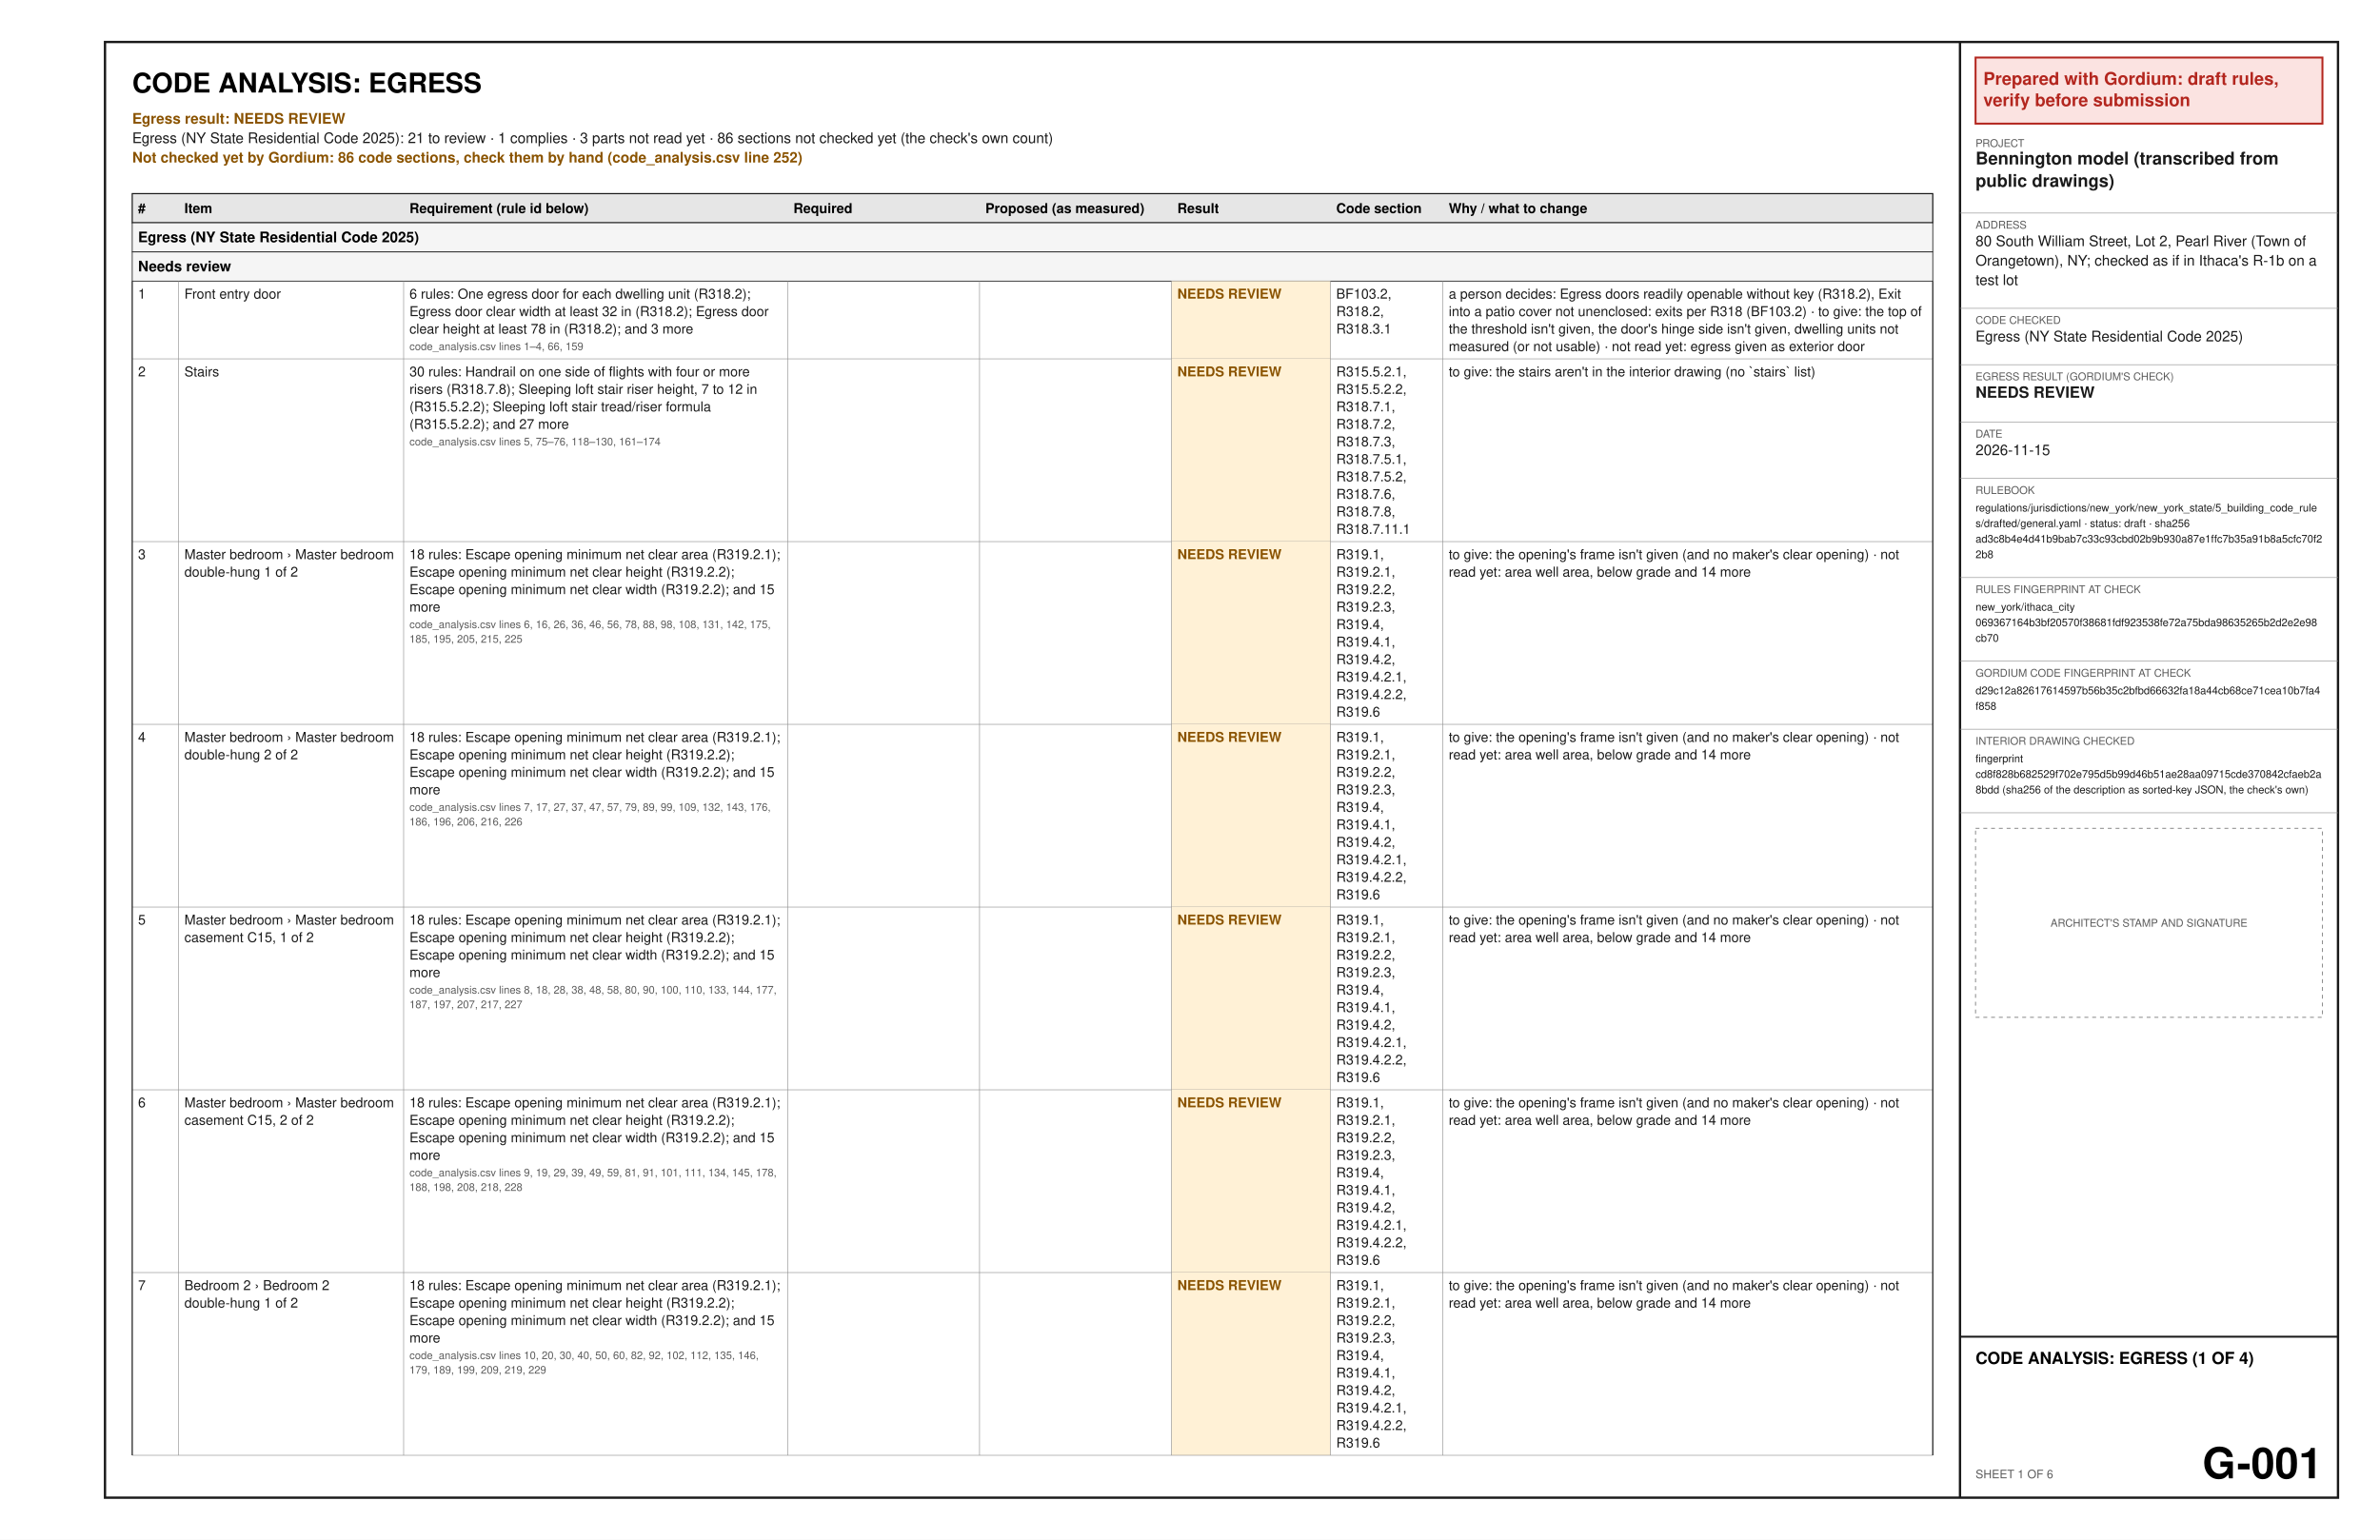
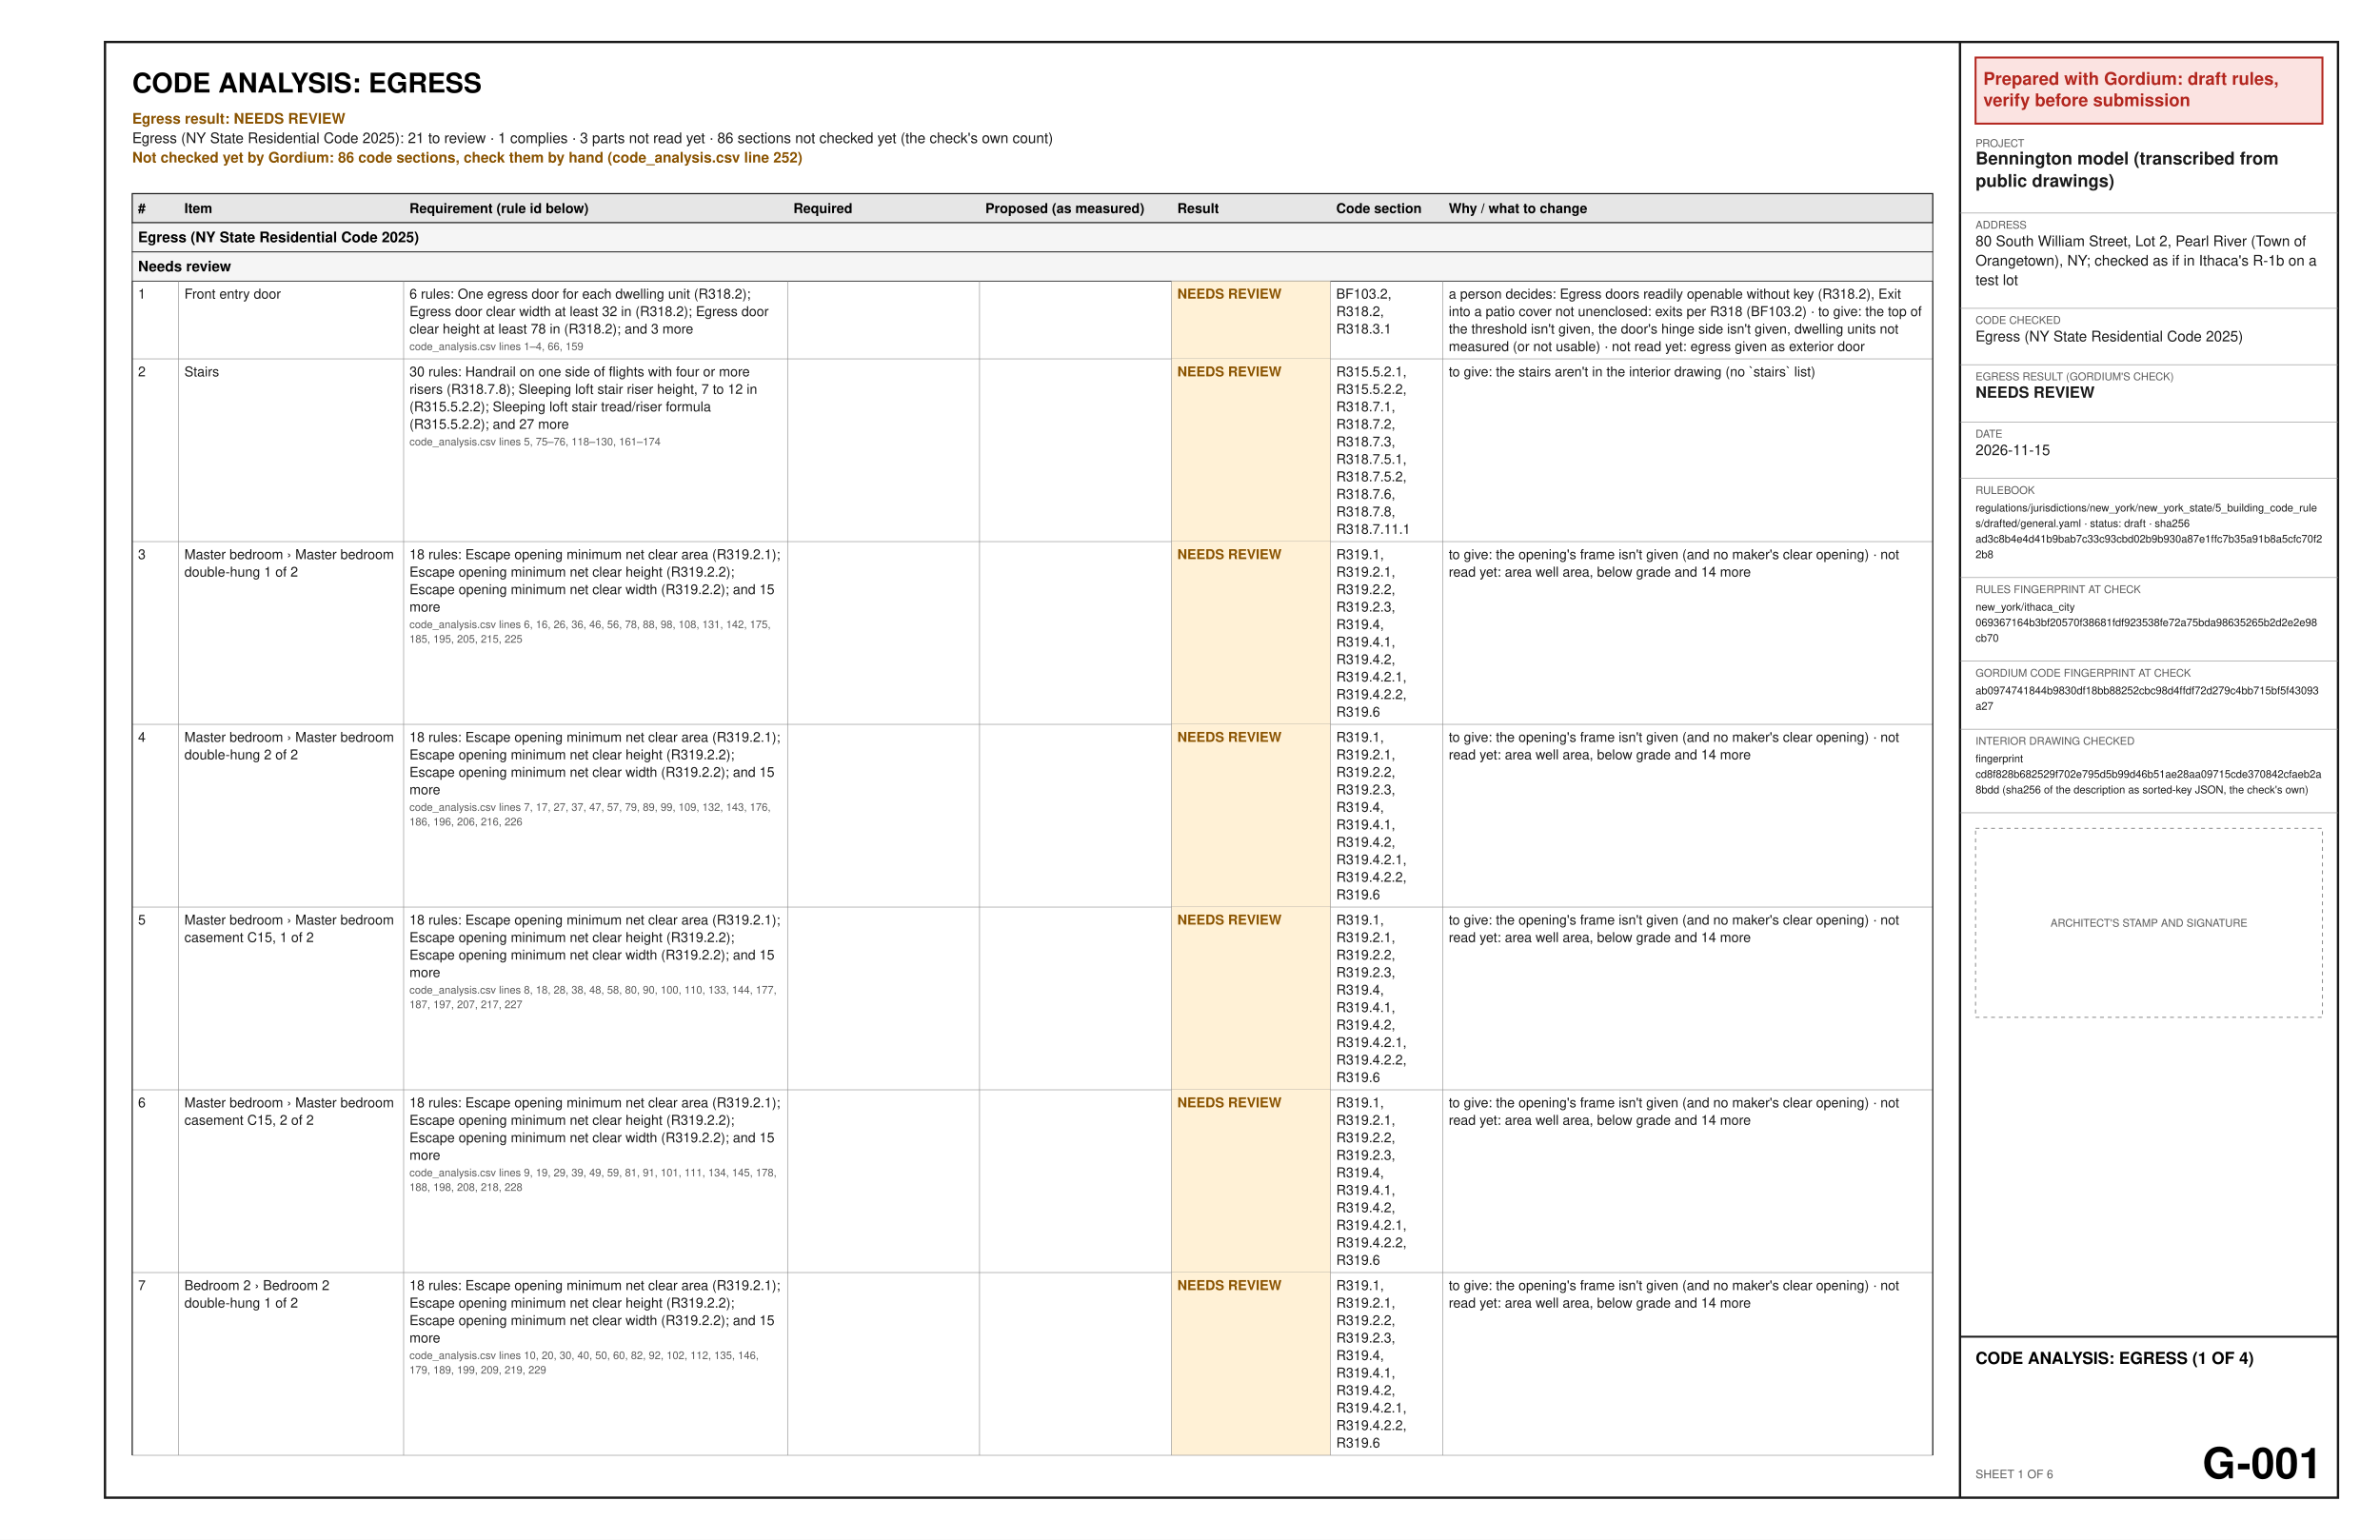
<svg xmlns="http://www.w3.org/2000/svg" width="17in" height="11in" viewBox="0 0 1224 792" font-family="Helvetica, Arial, sans-serif">
  <rect x="0" y="0" width="1224" height="792" fill="#ffffff" />
  <text x="68" y="47.6" font-size="14" font-weight="bold" text-anchor="start" fill="#000000" xml:space="preserve">CODE ANALYSIS: EGRESS</text>
  <text x="68" y="63.6" font-size="7.5" font-weight="bold" text-anchor="start" fill="#8a5300" xml:space="preserve">Egress result: NEEDS REVIEW</text>
  <text x="68" y="73.6" font-size="7.5" text-anchor="start" fill="#1a1a1a" xml:space="preserve">Egress (NY State Residential Code 2025): 21 to review · 1 complies · 3 parts not read yet · 86 sections not checked yet (the check's own count)</text>
  <text x="68" y="83.6" font-size="7.5" font-weight="bold" text-anchor="start" fill="#8a5300" xml:space="preserve">Not checked yet by Gordium: 86 code sections, check them by hand (code_analysis.csv line 252)</text>
  <polygon points="68,99.6 994,99.6 994,114.6 68,114.6" fill="#e6e6e6" stroke="#1a1a1a" stroke-width="0.6" />
  <text x="71" y="109.6" font-size="7" font-weight="bold" text-anchor="start" fill="#000000" xml:space="preserve">#</text>
  <text x="94.83" y="109.6" font-size="7" font-weight="bold" text-anchor="start" fill="#000000" xml:space="preserve">Item</text>
  <text x="210.58" y="109.6" font-size="7" font-weight="bold" text-anchor="start" fill="#000000" xml:space="preserve">Requirement (rule id below)</text>
  <text x="408.04" y="109.6" font-size="7" font-weight="bold" text-anchor="start" fill="#000000" xml:space="preserve">Required</text>
  <text x="506.76" y="109.6" font-size="7" font-weight="bold" text-anchor="start" fill="#000000" xml:space="preserve">Proposed (as measured)</text>
  <text x="605.49" y="109.6" font-size="7" font-weight="bold" text-anchor="start" fill="#000000" xml:space="preserve">Result</text>
  <text x="687.2" y="109.6" font-size="7" font-weight="bold" text-anchor="start" fill="#000000" xml:space="preserve">Code section</text>
  <text x="745.07" y="109.6" font-size="7" font-weight="bold" text-anchor="start" fill="#000000" xml:space="preserve">Why / what to change</text>
  <polygon points="68,114.6 994,114.6 994,129.6 68,129.6" fill="#f5f5f5" stroke="#1a1a1a" stroke-width="0.4" />
  <text x="71" y="124.6" font-size="7.5" font-weight="bold" text-anchor="start" fill="#000000" xml:space="preserve">Egress (NY State Residential Code 2025)</text>
  <polygon points="68,129.6 994,129.6 994,144.6 68,144.6" fill="#f5f5f5" stroke="#1a1a1a" stroke-width="0.4" />
  <text x="71" y="139.6" font-size="7.5" font-weight="bold" text-anchor="start" fill="#000000" xml:space="preserve">Needs review</text>
  <text x="71" y="153.6" font-size="7" text-anchor="start" fill="#1a1a1a" xml:space="preserve">1</text>
  <text x="94.83" y="153.6" font-size="7" text-anchor="start" fill="#1a1a1a" xml:space="preserve">Front entry door</text>
  <text x="210.58" y="153.6" font-size="7" text-anchor="start" fill="#1a1a1a" xml:space="preserve">6 rules: One egress door for each dwelling unit (R318.2);</text>
  <text x="210.58" y="162.6" font-size="7" text-anchor="start" fill="#1a1a1a" xml:space="preserve">Egress door clear width at least 32 in (R318.2); Egress door</text>
  <text x="210.58" y="171.6" font-size="7" text-anchor="start" fill="#1a1a1a" xml:space="preserve">clear height at least 78 in (R318.2); and 3 more</text>
  <text x="210.58" y="180.1" font-size="5.5" text-anchor="start" fill="#5a5a5a" xml:space="preserve">code_analysis.csv lines 1–4, 66, 159</text>
  <text x="408.04" y="153.6" font-size="7" text-anchor="start" fill="#1a1a1a" xml:space="preserve" />
  <text x="506.76" y="153.6" font-size="7" text-anchor="start" fill="#1a1a1a" xml:space="preserve" />
  <polygon points="602.49,144.6 684.2,144.6 684.2,184.6 602.49,184.6" fill="#fff1d6" />
  <text x="605.49" y="153.6" font-size="7" font-weight="bold" text-anchor="start" fill="#8a5300" xml:space="preserve">NEEDS REVIEW</text>
  <text x="687.2" y="153.6" font-size="7" text-anchor="start" fill="#1a1a1a" xml:space="preserve">BF103.2,</text>
  <text x="687.2" y="162.6" font-size="7" text-anchor="start" fill="#1a1a1a" xml:space="preserve">R318.2,</text>
  <text x="687.2" y="171.6" font-size="7" text-anchor="start" fill="#1a1a1a" xml:space="preserve">R318.3.1</text>
  <text x="745.07" y="153.6" font-size="7" text-anchor="start" fill="#1a1a1a" xml:space="preserve">a person decides: Egress doors readily openable without key (R318.2), Exit</text>
  <text x="745.07" y="162.6" font-size="7" text-anchor="start" fill="#1a1a1a" xml:space="preserve">into a patio cover not unenclosed: exits per R318 (BF103.2) · to give: the top of</text>
  <text x="745.07" y="171.6" font-size="7" text-anchor="start" fill="#1a1a1a" xml:space="preserve">the threshold isn't given, the door's hinge side isn't given, dwelling units not</text>
  <text x="745.07" y="180.6" font-size="7" text-anchor="start" fill="#1a1a1a" xml:space="preserve">measured (or not usable) · not read yet: egress given as exterior door</text>
  <line x1="68" y1="184.6" x2="994" y2="184.6" stroke="#8c8c8c" stroke-width="0.3" />
  <line x1="91.83" y1="144.6" x2="91.83" y2="184.6" stroke="#8c8c8c" stroke-width="0.3" />
  <line x1="207.58" y1="144.6" x2="207.58" y2="184.6" stroke="#8c8c8c" stroke-width="0.3" />
  <line x1="405.04" y1="144.6" x2="405.04" y2="184.6" stroke="#8c8c8c" stroke-width="0.3" />
  <line x1="503.76" y1="144.6" x2="503.76" y2="184.6" stroke="#8c8c8c" stroke-width="0.3" />
  <line x1="602.49" y1="144.6" x2="602.49" y2="184.6" stroke="#8c8c8c" stroke-width="0.3" />
  <line x1="684.2" y1="144.6" x2="684.2" y2="184.6" stroke="#8c8c8c" stroke-width="0.3" />
  <line x1="742.07" y1="144.6" x2="742.07" y2="184.6" stroke="#8c8c8c" stroke-width="0.3" />
  <line x1="68" y1="144.6" x2="68" y2="184.6" stroke="#1a1a1a" stroke-width="0.6" />
  <line x1="994" y1="144.6" x2="994" y2="184.6" stroke="#1a1a1a" stroke-width="0.6" />
  <text x="71" y="193.6" font-size="7" text-anchor="start" fill="#1a1a1a" xml:space="preserve">2</text>
  <text x="94.83" y="193.6" font-size="7" text-anchor="start" fill="#1a1a1a" xml:space="preserve">Stairs</text>
  <text x="210.58" y="193.6" font-size="7" text-anchor="start" fill="#1a1a1a" xml:space="preserve">30 rules: Handrail on one side of flights with four or more</text>
  <text x="210.58" y="202.6" font-size="7" text-anchor="start" fill="#1a1a1a" xml:space="preserve">risers (R318.7.8); Sleeping loft stair riser height, 7 to 12 in</text>
  <text x="210.58" y="211.6" font-size="7" text-anchor="start" fill="#1a1a1a" xml:space="preserve">(R315.5.2.2); Sleeping loft stair tread/riser formula</text>
  <text x="210.58" y="220.6" font-size="7" text-anchor="start" fill="#1a1a1a" xml:space="preserve">(R315.5.2.2); and 27 more</text>
  <text x="210.58" y="229.1" font-size="5.5" text-anchor="start" fill="#5a5a5a" xml:space="preserve">code_analysis.csv lines 5, 75–76, 118–130, 161–174</text>
  <text x="408.04" y="193.6" font-size="7" text-anchor="start" fill="#1a1a1a" xml:space="preserve" />
  <text x="506.76" y="193.6" font-size="7" text-anchor="start" fill="#1a1a1a" xml:space="preserve" />
  <polygon points="602.49,184.6 684.2,184.6 684.2,278.6 602.49,278.6" fill="#fff1d6" />
  <text x="605.49" y="193.6" font-size="7" font-weight="bold" text-anchor="start" fill="#8a5300" xml:space="preserve">NEEDS REVIEW</text>
  <text x="687.2" y="193.6" font-size="7" text-anchor="start" fill="#1a1a1a" xml:space="preserve">R315.5.2.1,</text>
  <text x="687.2" y="202.6" font-size="7" text-anchor="start" fill="#1a1a1a" xml:space="preserve">R315.5.2.2,</text>
  <text x="687.2" y="211.6" font-size="7" text-anchor="start" fill="#1a1a1a" xml:space="preserve">R318.7.1,</text>
  <text x="687.2" y="220.6" font-size="7" text-anchor="start" fill="#1a1a1a" xml:space="preserve">R318.7.2,</text>
  <text x="687.2" y="229.6" font-size="7" text-anchor="start" fill="#1a1a1a" xml:space="preserve">R318.7.3,</text>
  <text x="687.2" y="238.6" font-size="7" text-anchor="start" fill="#1a1a1a" xml:space="preserve">R318.7.5.1,</text>
  <text x="687.2" y="247.6" font-size="7" text-anchor="start" fill="#1a1a1a" xml:space="preserve">R318.7.5.2,</text>
  <text x="687.2" y="256.6" font-size="7" text-anchor="start" fill="#1a1a1a" xml:space="preserve">R318.7.6,</text>
  <text x="687.2" y="265.6" font-size="7" text-anchor="start" fill="#1a1a1a" xml:space="preserve">R318.7.8,</text>
  <text x="687.2" y="274.6" font-size="7" text-anchor="start" fill="#1a1a1a" xml:space="preserve">R318.7.11.1</text>
  <text x="745.07" y="193.6" font-size="7" text-anchor="start" fill="#1a1a1a" xml:space="preserve">to give: the stairs aren't in the interior drawing (no `stairs` list)</text>
  <line x1="68" y1="278.6" x2="994" y2="278.6" stroke="#8c8c8c" stroke-width="0.3" />
  <line x1="91.83" y1="184.6" x2="91.83" y2="278.6" stroke="#8c8c8c" stroke-width="0.3" />
  <line x1="207.58" y1="184.6" x2="207.58" y2="278.6" stroke="#8c8c8c" stroke-width="0.3" />
  <line x1="405.04" y1="184.6" x2="405.04" y2="278.6" stroke="#8c8c8c" stroke-width="0.3" />
  <line x1="503.76" y1="184.6" x2="503.76" y2="278.6" stroke="#8c8c8c" stroke-width="0.3" />
  <line x1="602.49" y1="184.6" x2="602.49" y2="278.6" stroke="#8c8c8c" stroke-width="0.3" />
  <line x1="684.2" y1="184.6" x2="684.2" y2="278.6" stroke="#8c8c8c" stroke-width="0.3" />
  <line x1="742.07" y1="184.6" x2="742.07" y2="278.6" stroke="#8c8c8c" stroke-width="0.3" />
  <line x1="68" y1="184.6" x2="68" y2="278.6" stroke="#1a1a1a" stroke-width="0.6" />
  <line x1="994" y1="184.6" x2="994" y2="278.6" stroke="#1a1a1a" stroke-width="0.6" />
  <text x="71" y="287.6" font-size="7" text-anchor="start" fill="#1a1a1a" xml:space="preserve">3</text>
  <text x="94.83" y="287.6" font-size="7" text-anchor="start" fill="#1a1a1a" xml:space="preserve">Master bedroom › Master bedroom</text>
  <text x="94.83" y="296.6" font-size="7" text-anchor="start" fill="#1a1a1a" xml:space="preserve">double-hung 1 of 2</text>
  <text x="210.58" y="287.6" font-size="7" text-anchor="start" fill="#1a1a1a" xml:space="preserve">18 rules: Escape opening minimum net clear area (R319.2.1);</text>
  <text x="210.58" y="296.6" font-size="7" text-anchor="start" fill="#1a1a1a" xml:space="preserve">Escape opening minimum net clear height (R319.2.2);</text>
  <text x="210.58" y="305.6" font-size="7" text-anchor="start" fill="#1a1a1a" xml:space="preserve">Escape opening minimum net clear width (R319.2.2); and 15</text>
  <text x="210.58" y="314.6" font-size="7" text-anchor="start" fill="#1a1a1a" xml:space="preserve">more</text>
  <text x="210.58" y="323.1" font-size="5.5" text-anchor="start" fill="#5a5a5a" xml:space="preserve">code_analysis.csv lines 6, 16, 26, 36, 46, 56, 78, 88, 98, 108, 131, 142, 175,</text>
  <text x="210.58" y="330.6" font-size="5.5" text-anchor="start" fill="#5a5a5a" xml:space="preserve">185, 195, 205, 215, 225</text>
  <text x="408.04" y="287.6" font-size="7" text-anchor="start" fill="#1a1a1a" xml:space="preserve" />
  <text x="506.76" y="287.6" font-size="7" text-anchor="start" fill="#1a1a1a" xml:space="preserve" />
  <polygon points="602.49,278.6 684.2,278.6 684.2,372.6 602.49,372.6" fill="#fff1d6" />
  <text x="605.49" y="287.6" font-size="7" font-weight="bold" text-anchor="start" fill="#8a5300" xml:space="preserve">NEEDS REVIEW</text>
  <text x="687.2" y="287.6" font-size="7" text-anchor="start" fill="#1a1a1a" xml:space="preserve">R319.1,</text>
  <text x="687.2" y="296.6" font-size="7" text-anchor="start" fill="#1a1a1a" xml:space="preserve">R319.2.1,</text>
  <text x="687.2" y="305.6" font-size="7" text-anchor="start" fill="#1a1a1a" xml:space="preserve">R319.2.2,</text>
  <text x="687.2" y="314.6" font-size="7" text-anchor="start" fill="#1a1a1a" xml:space="preserve">R319.2.3,</text>
  <text x="687.2" y="323.6" font-size="7" text-anchor="start" fill="#1a1a1a" xml:space="preserve">R319.4,</text>
  <text x="687.2" y="332.6" font-size="7" text-anchor="start" fill="#1a1a1a" xml:space="preserve">R319.4.1,</text>
  <text x="687.2" y="341.6" font-size="7" text-anchor="start" fill="#1a1a1a" xml:space="preserve">R319.4.2,</text>
  <text x="687.2" y="350.6" font-size="7" text-anchor="start" fill="#1a1a1a" xml:space="preserve">R319.4.2.1,</text>
  <text x="687.2" y="359.6" font-size="7" text-anchor="start" fill="#1a1a1a" xml:space="preserve">R319.4.2.2,</text>
  <text x="687.2" y="368.6" font-size="7" text-anchor="start" fill="#1a1a1a" xml:space="preserve">R319.6</text>
  <text x="745.07" y="287.6" font-size="7" text-anchor="start" fill="#1a1a1a" xml:space="preserve">to give: the opening's frame isn't given (and no maker's clear opening) · not</text>
  <text x="745.07" y="296.6" font-size="7" text-anchor="start" fill="#1a1a1a" xml:space="preserve">read yet: area well area, below grade and 14 more</text>
  <line x1="68" y1="372.6" x2="994" y2="372.6" stroke="#8c8c8c" stroke-width="0.3" />
  <line x1="91.83" y1="278.6" x2="91.83" y2="372.6" stroke="#8c8c8c" stroke-width="0.3" />
  <line x1="207.58" y1="278.6" x2="207.58" y2="372.6" stroke="#8c8c8c" stroke-width="0.3" />
  <line x1="405.04" y1="278.6" x2="405.04" y2="372.6" stroke="#8c8c8c" stroke-width="0.3" />
  <line x1="503.76" y1="278.6" x2="503.76" y2="372.6" stroke="#8c8c8c" stroke-width="0.3" />
  <line x1="602.49" y1="278.6" x2="602.49" y2="372.6" stroke="#8c8c8c" stroke-width="0.3" />
  <line x1="684.2" y1="278.6" x2="684.2" y2="372.6" stroke="#8c8c8c" stroke-width="0.3" />
  <line x1="742.07" y1="278.6" x2="742.07" y2="372.6" stroke="#8c8c8c" stroke-width="0.3" />
  <line x1="68" y1="278.6" x2="68" y2="372.6" stroke="#1a1a1a" stroke-width="0.6" />
  <line x1="994" y1="278.6" x2="994" y2="372.6" stroke="#1a1a1a" stroke-width="0.6" />
  <text x="71" y="381.6" font-size="7" text-anchor="start" fill="#1a1a1a" xml:space="preserve">4</text>
  <text x="94.83" y="381.6" font-size="7" text-anchor="start" fill="#1a1a1a" xml:space="preserve">Master bedroom › Master bedroom</text>
  <text x="94.83" y="390.6" font-size="7" text-anchor="start" fill="#1a1a1a" xml:space="preserve">double-hung 2 of 2</text>
  <text x="210.58" y="381.6" font-size="7" text-anchor="start" fill="#1a1a1a" xml:space="preserve">18 rules: Escape opening minimum net clear area (R319.2.1);</text>
  <text x="210.58" y="390.6" font-size="7" text-anchor="start" fill="#1a1a1a" xml:space="preserve">Escape opening minimum net clear height (R319.2.2);</text>
  <text x="210.58" y="399.6" font-size="7" text-anchor="start" fill="#1a1a1a" xml:space="preserve">Escape opening minimum net clear width (R319.2.2); and 15</text>
  <text x="210.58" y="408.6" font-size="7" text-anchor="start" fill="#1a1a1a" xml:space="preserve">more</text>
  <text x="210.58" y="417.1" font-size="5.5" text-anchor="start" fill="#5a5a5a" xml:space="preserve">code_analysis.csv lines 7, 17, 27, 37, 47, 57, 79, 89, 99, 109, 132, 143, 176,</text>
  <text x="210.58" y="424.6" font-size="5.5" text-anchor="start" fill="#5a5a5a" xml:space="preserve">186, 196, 206, 216, 226</text>
  <text x="408.04" y="381.6" font-size="7" text-anchor="start" fill="#1a1a1a" xml:space="preserve" />
  <text x="506.76" y="381.6" font-size="7" text-anchor="start" fill="#1a1a1a" xml:space="preserve" />
  <polygon points="602.49,372.6 684.2,372.6 684.2,466.6 602.49,466.6" fill="#fff1d6" />
  <text x="605.49" y="381.6" font-size="7" font-weight="bold" text-anchor="start" fill="#8a5300" xml:space="preserve">NEEDS REVIEW</text>
  <text x="687.2" y="381.6" font-size="7" text-anchor="start" fill="#1a1a1a" xml:space="preserve">R319.1,</text>
  <text x="687.2" y="390.6" font-size="7" text-anchor="start" fill="#1a1a1a" xml:space="preserve">R319.2.1,</text>
  <text x="687.2" y="399.6" font-size="7" text-anchor="start" fill="#1a1a1a" xml:space="preserve">R319.2.2,</text>
  <text x="687.2" y="408.6" font-size="7" text-anchor="start" fill="#1a1a1a" xml:space="preserve">R319.2.3,</text>
  <text x="687.2" y="417.6" font-size="7" text-anchor="start" fill="#1a1a1a" xml:space="preserve">R319.4,</text>
  <text x="687.2" y="426.6" font-size="7" text-anchor="start" fill="#1a1a1a" xml:space="preserve">R319.4.1,</text>
  <text x="687.2" y="435.6" font-size="7" text-anchor="start" fill="#1a1a1a" xml:space="preserve">R319.4.2,</text>
  <text x="687.2" y="444.6" font-size="7" text-anchor="start" fill="#1a1a1a" xml:space="preserve">R319.4.2.1,</text>
  <text x="687.2" y="453.6" font-size="7" text-anchor="start" fill="#1a1a1a" xml:space="preserve">R319.4.2.2,</text>
  <text x="687.2" y="462.6" font-size="7" text-anchor="start" fill="#1a1a1a" xml:space="preserve">R319.6</text>
  <text x="745.07" y="381.6" font-size="7" text-anchor="start" fill="#1a1a1a" xml:space="preserve">to give: the opening's frame isn't given (and no maker's clear opening) · not</text>
  <text x="745.07" y="390.6" font-size="7" text-anchor="start" fill="#1a1a1a" xml:space="preserve">read yet: area well area, below grade and 14 more</text>
  <line x1="68" y1="466.6" x2="994" y2="466.6" stroke="#8c8c8c" stroke-width="0.3" />
  <line x1="91.83" y1="372.6" x2="91.83" y2="466.6" stroke="#8c8c8c" stroke-width="0.3" />
  <line x1="207.58" y1="372.6" x2="207.58" y2="466.6" stroke="#8c8c8c" stroke-width="0.3" />
  <line x1="405.04" y1="372.6" x2="405.04" y2="466.6" stroke="#8c8c8c" stroke-width="0.3" />
  <line x1="503.76" y1="372.6" x2="503.76" y2="466.6" stroke="#8c8c8c" stroke-width="0.3" />
  <line x1="602.49" y1="372.6" x2="602.49" y2="466.6" stroke="#8c8c8c" stroke-width="0.3" />
  <line x1="684.2" y1="372.6" x2="684.2" y2="466.6" stroke="#8c8c8c" stroke-width="0.3" />
  <line x1="742.07" y1="372.6" x2="742.07" y2="466.6" stroke="#8c8c8c" stroke-width="0.3" />
  <line x1="68" y1="372.6" x2="68" y2="466.6" stroke="#1a1a1a" stroke-width="0.6" />
  <line x1="994" y1="372.6" x2="994" y2="466.6" stroke="#1a1a1a" stroke-width="0.6" />
  <text x="71" y="475.6" font-size="7" text-anchor="start" fill="#1a1a1a" xml:space="preserve">5</text>
  <text x="94.83" y="475.6" font-size="7" text-anchor="start" fill="#1a1a1a" xml:space="preserve">Master bedroom › Master bedroom</text>
  <text x="94.83" y="484.6" font-size="7" text-anchor="start" fill="#1a1a1a" xml:space="preserve">casement C15, 1 of 2</text>
  <text x="210.58" y="475.6" font-size="7" text-anchor="start" fill="#1a1a1a" xml:space="preserve">18 rules: Escape opening minimum net clear area (R319.2.1);</text>
  <text x="210.58" y="484.6" font-size="7" text-anchor="start" fill="#1a1a1a" xml:space="preserve">Escape opening minimum net clear height (R319.2.2);</text>
  <text x="210.58" y="493.6" font-size="7" text-anchor="start" fill="#1a1a1a" xml:space="preserve">Escape opening minimum net clear width (R319.2.2); and 15</text>
  <text x="210.58" y="502.6" font-size="7" text-anchor="start" fill="#1a1a1a" xml:space="preserve">more</text>
  <text x="210.58" y="511.1" font-size="5.5" text-anchor="start" fill="#5a5a5a" xml:space="preserve">code_analysis.csv lines 8, 18, 28, 38, 48, 58, 80, 90, 100, 110, 133, 144, 177,</text>
  <text x="210.58" y="518.6" font-size="5.5" text-anchor="start" fill="#5a5a5a" xml:space="preserve">187, 197, 207, 217, 227</text>
  <text x="408.04" y="475.6" font-size="7" text-anchor="start" fill="#1a1a1a" xml:space="preserve" />
  <text x="506.76" y="475.6" font-size="7" text-anchor="start" fill="#1a1a1a" xml:space="preserve" />
  <polygon points="602.49,466.6 684.2,466.6 684.2,560.6 602.49,560.6" fill="#fff1d6" />
  <text x="605.49" y="475.6" font-size="7" font-weight="bold" text-anchor="start" fill="#8a5300" xml:space="preserve">NEEDS REVIEW</text>
  <text x="687.2" y="475.6" font-size="7" text-anchor="start" fill="#1a1a1a" xml:space="preserve">R319.1,</text>
  <text x="687.2" y="484.6" font-size="7" text-anchor="start" fill="#1a1a1a" xml:space="preserve">R319.2.1,</text>
  <text x="687.2" y="493.6" font-size="7" text-anchor="start" fill="#1a1a1a" xml:space="preserve">R319.2.2,</text>
  <text x="687.2" y="502.6" font-size="7" text-anchor="start" fill="#1a1a1a" xml:space="preserve">R319.2.3,</text>
  <text x="687.2" y="511.6" font-size="7" text-anchor="start" fill="#1a1a1a" xml:space="preserve">R319.4,</text>
  <text x="687.2" y="520.6" font-size="7" text-anchor="start" fill="#1a1a1a" xml:space="preserve">R319.4.1,</text>
  <text x="687.2" y="529.6" font-size="7" text-anchor="start" fill="#1a1a1a" xml:space="preserve">R319.4.2,</text>
  <text x="687.2" y="538.6" font-size="7" text-anchor="start" fill="#1a1a1a" xml:space="preserve">R319.4.2.1,</text>
  <text x="687.2" y="547.6" font-size="7" text-anchor="start" fill="#1a1a1a" xml:space="preserve">R319.4.2.2,</text>
  <text x="687.2" y="556.6" font-size="7" text-anchor="start" fill="#1a1a1a" xml:space="preserve">R319.6</text>
  <text x="745.07" y="475.6" font-size="7" text-anchor="start" fill="#1a1a1a" xml:space="preserve">to give: the opening's frame isn't given (and no maker's clear opening) · not</text>
  <text x="745.07" y="484.6" font-size="7" text-anchor="start" fill="#1a1a1a" xml:space="preserve">read yet: area well area, below grade and 14 more</text>
  <line x1="68" y1="560.6" x2="994" y2="560.6" stroke="#8c8c8c" stroke-width="0.3" />
  <line x1="91.83" y1="466.6" x2="91.83" y2="560.6" stroke="#8c8c8c" stroke-width="0.3" />
  <line x1="207.58" y1="466.6" x2="207.58" y2="560.6" stroke="#8c8c8c" stroke-width="0.3" />
  <line x1="405.04" y1="466.6" x2="405.04" y2="560.6" stroke="#8c8c8c" stroke-width="0.3" />
  <line x1="503.76" y1="466.6" x2="503.76" y2="560.6" stroke="#8c8c8c" stroke-width="0.3" />
  <line x1="602.49" y1="466.6" x2="602.49" y2="560.6" stroke="#8c8c8c" stroke-width="0.3" />
  <line x1="684.2" y1="466.6" x2="684.2" y2="560.6" stroke="#8c8c8c" stroke-width="0.3" />
  <line x1="742.07" y1="466.6" x2="742.07" y2="560.6" stroke="#8c8c8c" stroke-width="0.3" />
  <line x1="68" y1="466.6" x2="68" y2="560.6" stroke="#1a1a1a" stroke-width="0.6" />
  <line x1="994" y1="466.6" x2="994" y2="560.6" stroke="#1a1a1a" stroke-width="0.6" />
  <text x="71" y="569.6" font-size="7" text-anchor="start" fill="#1a1a1a" xml:space="preserve">6</text>
  <text x="94.83" y="569.6" font-size="7" text-anchor="start" fill="#1a1a1a" xml:space="preserve">Master bedroom › Master bedroom</text>
  <text x="94.83" y="578.6" font-size="7" text-anchor="start" fill="#1a1a1a" xml:space="preserve">casement C15, 2 of 2</text>
  <text x="210.58" y="569.6" font-size="7" text-anchor="start" fill="#1a1a1a" xml:space="preserve">18 rules: Escape opening minimum net clear area (R319.2.1);</text>
  <text x="210.58" y="578.6" font-size="7" text-anchor="start" fill="#1a1a1a" xml:space="preserve">Escape opening minimum net clear height (R319.2.2);</text>
  <text x="210.58" y="587.6" font-size="7" text-anchor="start" fill="#1a1a1a" xml:space="preserve">Escape opening minimum net clear width (R319.2.2); and 15</text>
  <text x="210.58" y="596.6" font-size="7" text-anchor="start" fill="#1a1a1a" xml:space="preserve">more</text>
  <text x="210.58" y="605.1" font-size="5.5" text-anchor="start" fill="#5a5a5a" xml:space="preserve">code_analysis.csv lines 9, 19, 29, 39, 49, 59, 81, 91, 101, 111, 134, 145, 178,</text>
  <text x="210.58" y="612.6" font-size="5.5" text-anchor="start" fill="#5a5a5a" xml:space="preserve">188, 198, 208, 218, 228</text>
  <text x="408.04" y="569.6" font-size="7" text-anchor="start" fill="#1a1a1a" xml:space="preserve" />
  <text x="506.76" y="569.6" font-size="7" text-anchor="start" fill="#1a1a1a" xml:space="preserve" />
  <polygon points="602.49,560.6 684.2,560.6 684.2,654.6 602.49,654.6" fill="#fff1d6" />
  <text x="605.49" y="569.6" font-size="7" font-weight="bold" text-anchor="start" fill="#8a5300" xml:space="preserve">NEEDS REVIEW</text>
  <text x="687.2" y="569.6" font-size="7" text-anchor="start" fill="#1a1a1a" xml:space="preserve">R319.1,</text>
  <text x="687.2" y="578.6" font-size="7" text-anchor="start" fill="#1a1a1a" xml:space="preserve">R319.2.1,</text>
  <text x="687.2" y="587.6" font-size="7" text-anchor="start" fill="#1a1a1a" xml:space="preserve">R319.2.2,</text>
  <text x="687.2" y="596.6" font-size="7" text-anchor="start" fill="#1a1a1a" xml:space="preserve">R319.2.3,</text>
  <text x="687.2" y="605.6" font-size="7" text-anchor="start" fill="#1a1a1a" xml:space="preserve">R319.4,</text>
  <text x="687.2" y="614.6" font-size="7" text-anchor="start" fill="#1a1a1a" xml:space="preserve">R319.4.1,</text>
  <text x="687.2" y="623.6" font-size="7" text-anchor="start" fill="#1a1a1a" xml:space="preserve">R319.4.2,</text>
  <text x="687.2" y="632.6" font-size="7" text-anchor="start" fill="#1a1a1a" xml:space="preserve">R319.4.2.1,</text>
  <text x="687.2" y="641.6" font-size="7" text-anchor="start" fill="#1a1a1a" xml:space="preserve">R319.4.2.2,</text>
  <text x="687.2" y="650.6" font-size="7" text-anchor="start" fill="#1a1a1a" xml:space="preserve">R319.6</text>
  <text x="745.07" y="569.6" font-size="7" text-anchor="start" fill="#1a1a1a" xml:space="preserve">to give: the opening's frame isn't given (and no maker's clear opening) · not</text>
  <text x="745.07" y="578.6" font-size="7" text-anchor="start" fill="#1a1a1a" xml:space="preserve">read yet: area well area, below grade and 14 more</text>
  <line x1="68" y1="654.6" x2="994" y2="654.6" stroke="#8c8c8c" stroke-width="0.3" />
  <line x1="91.83" y1="560.6" x2="91.83" y2="654.6" stroke="#8c8c8c" stroke-width="0.3" />
  <line x1="207.58" y1="560.6" x2="207.58" y2="654.6" stroke="#8c8c8c" stroke-width="0.3" />
  <line x1="405.04" y1="560.6" x2="405.04" y2="654.6" stroke="#8c8c8c" stroke-width="0.3" />
  <line x1="503.76" y1="560.6" x2="503.76" y2="654.6" stroke="#8c8c8c" stroke-width="0.3" />
  <line x1="602.49" y1="560.6" x2="602.49" y2="654.6" stroke="#8c8c8c" stroke-width="0.3" />
  <line x1="684.2" y1="560.6" x2="684.2" y2="654.6" stroke="#8c8c8c" stroke-width="0.3" />
  <line x1="742.07" y1="560.6" x2="742.07" y2="654.6" stroke="#8c8c8c" stroke-width="0.3" />
  <line x1="68" y1="560.6" x2="68" y2="654.6" stroke="#1a1a1a" stroke-width="0.6" />
  <line x1="994" y1="560.6" x2="994" y2="654.6" stroke="#1a1a1a" stroke-width="0.6" />
  <text x="71" y="663.6" font-size="7" text-anchor="start" fill="#1a1a1a" xml:space="preserve">7</text>
  <text x="94.83" y="663.6" font-size="7" text-anchor="start" fill="#1a1a1a" xml:space="preserve">Bedroom 2 › Bedroom 2</text>
  <text x="94.83" y="672.6" font-size="7" text-anchor="start" fill="#1a1a1a" xml:space="preserve">double-hung 1 of 2</text>
  <text x="210.58" y="663.6" font-size="7" text-anchor="start" fill="#1a1a1a" xml:space="preserve">18 rules: Escape opening minimum net clear area (R319.2.1);</text>
  <text x="210.58" y="672.6" font-size="7" text-anchor="start" fill="#1a1a1a" xml:space="preserve">Escape opening minimum net clear height (R319.2.2);</text>
  <text x="210.58" y="681.6" font-size="7" text-anchor="start" fill="#1a1a1a" xml:space="preserve">Escape opening minimum net clear width (R319.2.2); and 15</text>
  <text x="210.58" y="690.6" font-size="7" text-anchor="start" fill="#1a1a1a" xml:space="preserve">more</text>
  <text x="210.58" y="699.1" font-size="5.5" text-anchor="start" fill="#5a5a5a" xml:space="preserve">code_analysis.csv lines 10, 20, 30, 40, 50, 60, 82, 92, 102, 112, 135, 146,</text>
  <text x="210.58" y="706.6" font-size="5.5" text-anchor="start" fill="#5a5a5a" xml:space="preserve">179, 189, 199, 209, 219, 229</text>
  <text x="408.04" y="663.6" font-size="7" text-anchor="start" fill="#1a1a1a" xml:space="preserve" />
  <text x="506.76" y="663.6" font-size="7" text-anchor="start" fill="#1a1a1a" xml:space="preserve" />
  <polygon points="602.49,654.6 684.2,654.6 684.2,748.6 602.49,748.6" fill="#fff1d6" />
  <text x="605.49" y="663.6" font-size="7" font-weight="bold" text-anchor="start" fill="#8a5300" xml:space="preserve">NEEDS REVIEW</text>
  <text x="687.2" y="663.6" font-size="7" text-anchor="start" fill="#1a1a1a" xml:space="preserve">R319.1,</text>
  <text x="687.2" y="672.6" font-size="7" text-anchor="start" fill="#1a1a1a" xml:space="preserve">R319.2.1,</text>
  <text x="687.2" y="681.6" font-size="7" text-anchor="start" fill="#1a1a1a" xml:space="preserve">R319.2.2,</text>
  <text x="687.2" y="690.6" font-size="7" text-anchor="start" fill="#1a1a1a" xml:space="preserve">R319.2.3,</text>
  <text x="687.2" y="699.6" font-size="7" text-anchor="start" fill="#1a1a1a" xml:space="preserve">R319.4,</text>
  <text x="687.2" y="708.6" font-size="7" text-anchor="start" fill="#1a1a1a" xml:space="preserve">R319.4.1,</text>
  <text x="687.2" y="717.6" font-size="7" text-anchor="start" fill="#1a1a1a" xml:space="preserve">R319.4.2,</text>
  <text x="687.2" y="726.6" font-size="7" text-anchor="start" fill="#1a1a1a" xml:space="preserve">R319.4.2.1,</text>
  <text x="687.2" y="735.6" font-size="7" text-anchor="start" fill="#1a1a1a" xml:space="preserve">R319.4.2.2,</text>
  <text x="687.2" y="744.6" font-size="7" text-anchor="start" fill="#1a1a1a" xml:space="preserve">R319.6</text>
  <text x="745.07" y="663.6" font-size="7" text-anchor="start" fill="#1a1a1a" xml:space="preserve">to give: the opening's frame isn't given (and no maker's clear opening) · not</text>
  <text x="745.07" y="672.6" font-size="7" text-anchor="start" fill="#1a1a1a" xml:space="preserve">read yet: area well area, below grade and 14 more</text>
  <line x1="68" y1="748.6" x2="994" y2="748.6" stroke="#8c8c8c" stroke-width="0.3" />
  <line x1="91.83" y1="654.6" x2="91.83" y2="748.6" stroke="#8c8c8c" stroke-width="0.3" />
  <line x1="207.58" y1="654.6" x2="207.58" y2="748.6" stroke="#8c8c8c" stroke-width="0.3" />
  <line x1="405.04" y1="654.6" x2="405.04" y2="748.6" stroke="#8c8c8c" stroke-width="0.3" />
  <line x1="503.76" y1="654.6" x2="503.76" y2="748.6" stroke="#8c8c8c" stroke-width="0.3" />
  <line x1="602.49" y1="654.6" x2="602.49" y2="748.6" stroke="#8c8c8c" stroke-width="0.3" />
  <line x1="684.2" y1="654.6" x2="684.2" y2="748.6" stroke="#8c8c8c" stroke-width="0.3" />
  <line x1="742.07" y1="654.6" x2="742.07" y2="748.6" stroke="#8c8c8c" stroke-width="0.3" />
  <line x1="68" y1="654.6" x2="68" y2="748.6" stroke="#1a1a1a" stroke-width="0.6" />
  <line x1="994" y1="654.6" x2="994" y2="748.6" stroke="#1a1a1a" stroke-width="0.6" />
  <polygon points="54,21.6 1202.4,21.6 1202.4,770.4 54,770.4" fill="none" stroke="#1a1a1a" stroke-width="1.2" />
  <line x1="1008" y1="21.6" x2="1008" y2="770.4" stroke="#1a1a1a" stroke-width="1.2" />
  <polygon points="1016,29.6 1194.4,29.6 1194.4,63.6 1016,63.6" fill="#fbe3e1" stroke="#b3261e" stroke-width="1" />
  <text x="1020" y="43.6" font-size="9" font-weight="bold" text-anchor="start" fill="#b3261e" xml:space="preserve">Prepared with Gordium: draft rules,</text>
  <text x="1020" y="54.6" font-size="9" font-weight="bold" text-anchor="start" fill="#b3261e" xml:space="preserve">verify before submission</text>
  <text x="1016" y="75.6" font-size="5.5" text-anchor="start" fill="#5a5a5a" xml:space="preserve">PROJECT</text>
  <text x="1016" y="84.6" font-size="9" font-weight="bold" text-anchor="start" fill="#1a1a1a" xml:space="preserve">Bennington model (transcribed from</text>
  <text x="1016" y="96.1" font-size="9" font-weight="bold" text-anchor="start" fill="#1a1a1a" xml:space="preserve">public drawings)</text>
  <line x1="1008" y1="109.6" x2="1202.4" y2="109.6" stroke="#8c8c8c" stroke-width="0.3" />
  <text x="1016" y="117.6" font-size="5.5" text-anchor="start" fill="#5a5a5a" xml:space="preserve">ADDRESS</text>
  <text x="1016" y="126.6" font-size="7.5" text-anchor="start" fill="#1a1a1a" xml:space="preserve">80 South William Street, Lot 2, Pearl River (Town of</text>
  <text x="1016" y="136.6" font-size="7.5" text-anchor="start" fill="#1a1a1a" xml:space="preserve">Orangetown), NY; checked as if in Ithaca's R-1b on a</text>
  <text x="1016" y="146.6" font-size="7.5" text-anchor="start" fill="#1a1a1a" xml:space="preserve">test lot</text>
  <line x1="1008" y1="158.6" x2="1202.4" y2="158.6" stroke="#8c8c8c" stroke-width="0.3" />
  <text x="1016" y="166.6" font-size="5.5" text-anchor="start" fill="#5a5a5a" xml:space="preserve">CODE CHECKED</text>
  <text x="1016" y="175.6" font-size="7.5" text-anchor="start" fill="#1a1a1a" xml:space="preserve">Egress (NY State Residential Code 2025)</text>
  <line x1="1008" y1="187.6" x2="1202.4" y2="187.6" stroke="#8c8c8c" stroke-width="0.3" />
  <text x="1016" y="195.6" font-size="5.5" text-anchor="start" fill="#5a5a5a" xml:space="preserve">EGRESS RESULT (GORDIUM'S CHECK)</text>
  <text x="1016" y="204.6" font-size="8" font-weight="bold" text-anchor="start" fill="#1a1a1a" xml:space="preserve">NEEDS REVIEW</text>
  <line x1="1008" y1="217.1" x2="1202.4" y2="217.1" stroke="#8c8c8c" stroke-width="0.3" />
  <text x="1016" y="225.1" font-size="5.5" text-anchor="start" fill="#5a5a5a" xml:space="preserve">DATE</text>
  <text x="1016" y="234.1" font-size="7.5" text-anchor="start" fill="#1a1a1a" xml:space="preserve">2026-11-15</text>
  <line x1="1008" y1="246.1" x2="1202.4" y2="246.1" stroke="#8c8c8c" stroke-width="0.3" />
  <text x="1016" y="254.1" font-size="5.5" text-anchor="start" fill="#5a5a5a" xml:space="preserve">RULEBOOK</text>
  <text x="1016" y="263.1" font-size="5.5" text-anchor="start" fill="#1a1a1a" xml:space="preserve">regulations/jurisdictions/new_york/new_york_state/5_building_code_rule</text>
  <text x="1016" y="271.1" font-size="5.5" text-anchor="start" fill="#1a1a1a" xml:space="preserve">s/drafted/general.yaml · status: draft · sha256</text>
  <text x="1016" y="279.1" font-size="5.5" text-anchor="start" fill="#1a1a1a" xml:space="preserve">ad3c8b4e4d41b9bab7c33c93cbd02b9b930a87e1ffc7b35a91b8a5cfc70f2</text>
  <text x="1016" y="287.1" font-size="5.5" text-anchor="start" fill="#1a1a1a" xml:space="preserve">2b8</text>
  <line x1="1008" y1="297.1" x2="1202.4" y2="297.1" stroke="#8c8c8c" stroke-width="0.3" />
  <text x="1016" y="305.1" font-size="5.5" text-anchor="start" fill="#5a5a5a" xml:space="preserve">RULES FINGERPRINT AT CHECK</text>
  <text x="1016" y="314.1" font-size="5.5" text-anchor="start" fill="#1a1a1a" xml:space="preserve">new_york/ithaca_city</text>
  <text x="1016" y="322.1" font-size="5.5" text-anchor="start" fill="#1a1a1a" xml:space="preserve">069367164b3bf20570f38681fdf923538fe72a75bda98635265b2d2e2e98</text>
  <text x="1016" y="330.1" font-size="5.5" text-anchor="start" fill="#1a1a1a" xml:space="preserve">cb70</text>
  <line x1="1008" y1="340.1" x2="1202.4" y2="340.1" stroke="#8c8c8c" stroke-width="0.3" />
  <text x="1016" y="348.1" font-size="5.5" text-anchor="start" fill="#5a5a5a" xml:space="preserve">GORDIUM CODE FINGERPRINT AT CHECK</text>
-   <text x="1016" y="357.1" font-size="5.5" text-anchor="start" fill="#1a1a1a" xml:space="preserve">d29c12a82617614597b56b35c2bfbd66632fa18a44cb68ce71cea10b7fa4</text>
-   <text x="1016" y="365.1" font-size="5.5" text-anchor="start" fill="#1a1a1a" xml:space="preserve">f858</text>
+   <text x="1016" y="357.1" font-size="5.5" text-anchor="start" fill="#1a1a1a" xml:space="preserve">ab0974741844b9830df18bb88252cbc98d4ffdf72d279c4bb715bf5f43093</text>
+   <text x="1016" y="365.1" font-size="5.5" text-anchor="start" fill="#1a1a1a" xml:space="preserve">a27</text>
  <line x1="1008" y1="375.1" x2="1202.4" y2="375.1" stroke="#8c8c8c" stroke-width="0.3" />
  <text x="1016" y="383.1" font-size="5.5" text-anchor="start" fill="#5a5a5a" xml:space="preserve">INTERIOR DRAWING CHECKED</text>
  <text x="1016" y="392.1" font-size="5.5" text-anchor="start" fill="#1a1a1a" xml:space="preserve">fingerprint</text>
  <text x="1016" y="400.1" font-size="5.5" text-anchor="start" fill="#1a1a1a" xml:space="preserve">cd8f828b682529f702e795d5b99d46b51ae28aa09715cde370842cfaeb2a</text>
  <text x="1016" y="408.1" font-size="5.5" text-anchor="start" fill="#1a1a1a" xml:space="preserve">8bdd (sha256 of the description as sorted-key JSON, the check's own)</text>
  <line x1="1008" y1="418.1" x2="1202.4" y2="418.1" stroke="#8c8c8c" stroke-width="0.3" />
  <polygon points="1016,426.1 1194.4,426.1 1194.4,523.3 1016,523.3" fill="none" stroke="#8c8c8c" stroke-width="0.5" stroke-dasharray="2 2" />
  <text x="1105.2" y="476.7" font-size="5.5" text-anchor="middle" fill="#5a5a5a" xml:space="preserve">ARCHITECT'S STAMP AND SIGNATURE</text>
  <line x1="1008" y1="687.6" x2="1202.4" y2="687.6" stroke="#1a1a1a" stroke-width="1" />
  <text x="1016" y="701.6" font-size="8.5" font-weight="bold" text-anchor="start" fill="#000000" xml:space="preserve">CODE ANALYSIS: EGRESS (1 OF 4)</text>
  <text x="1016" y="760.4" font-size="6" text-anchor="start" fill="#5a5a5a" xml:space="preserve">SHEET 1 OF 6</text>
  <text x="1194.4" y="760.4" font-size="22" font-weight="bold" text-anchor="end" fill="#000000" xml:space="preserve">G-001</text>
</svg>
